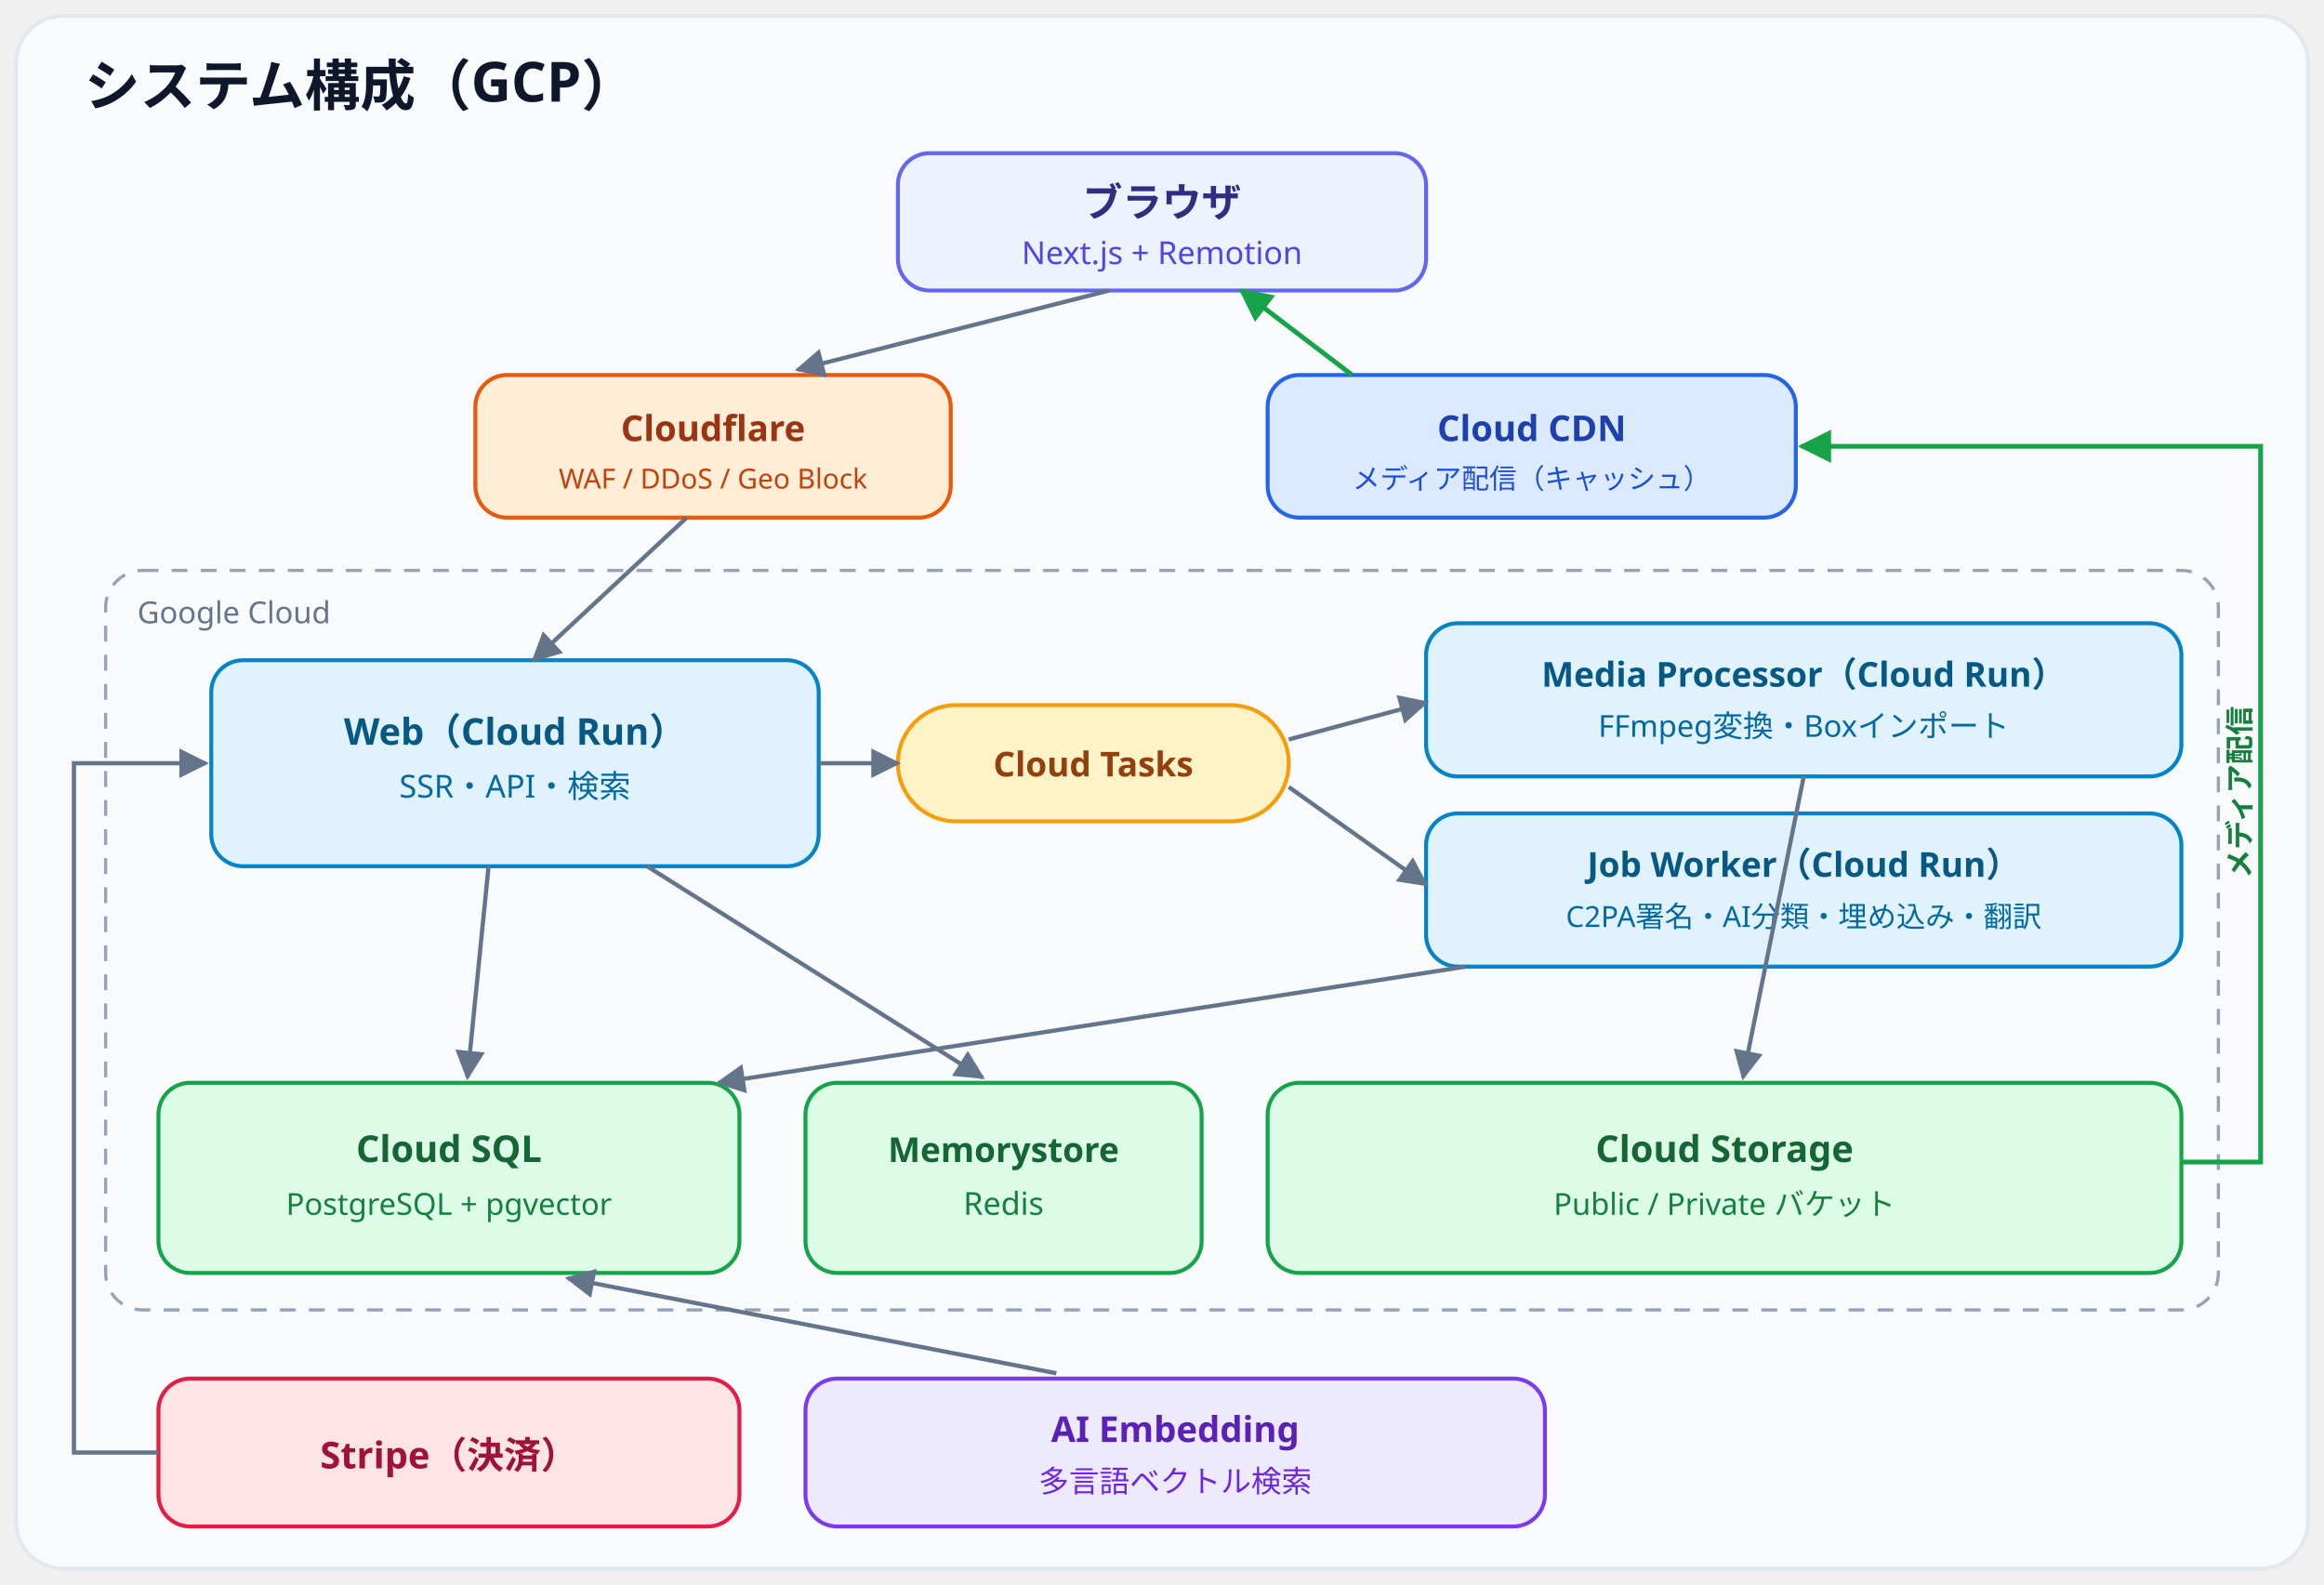
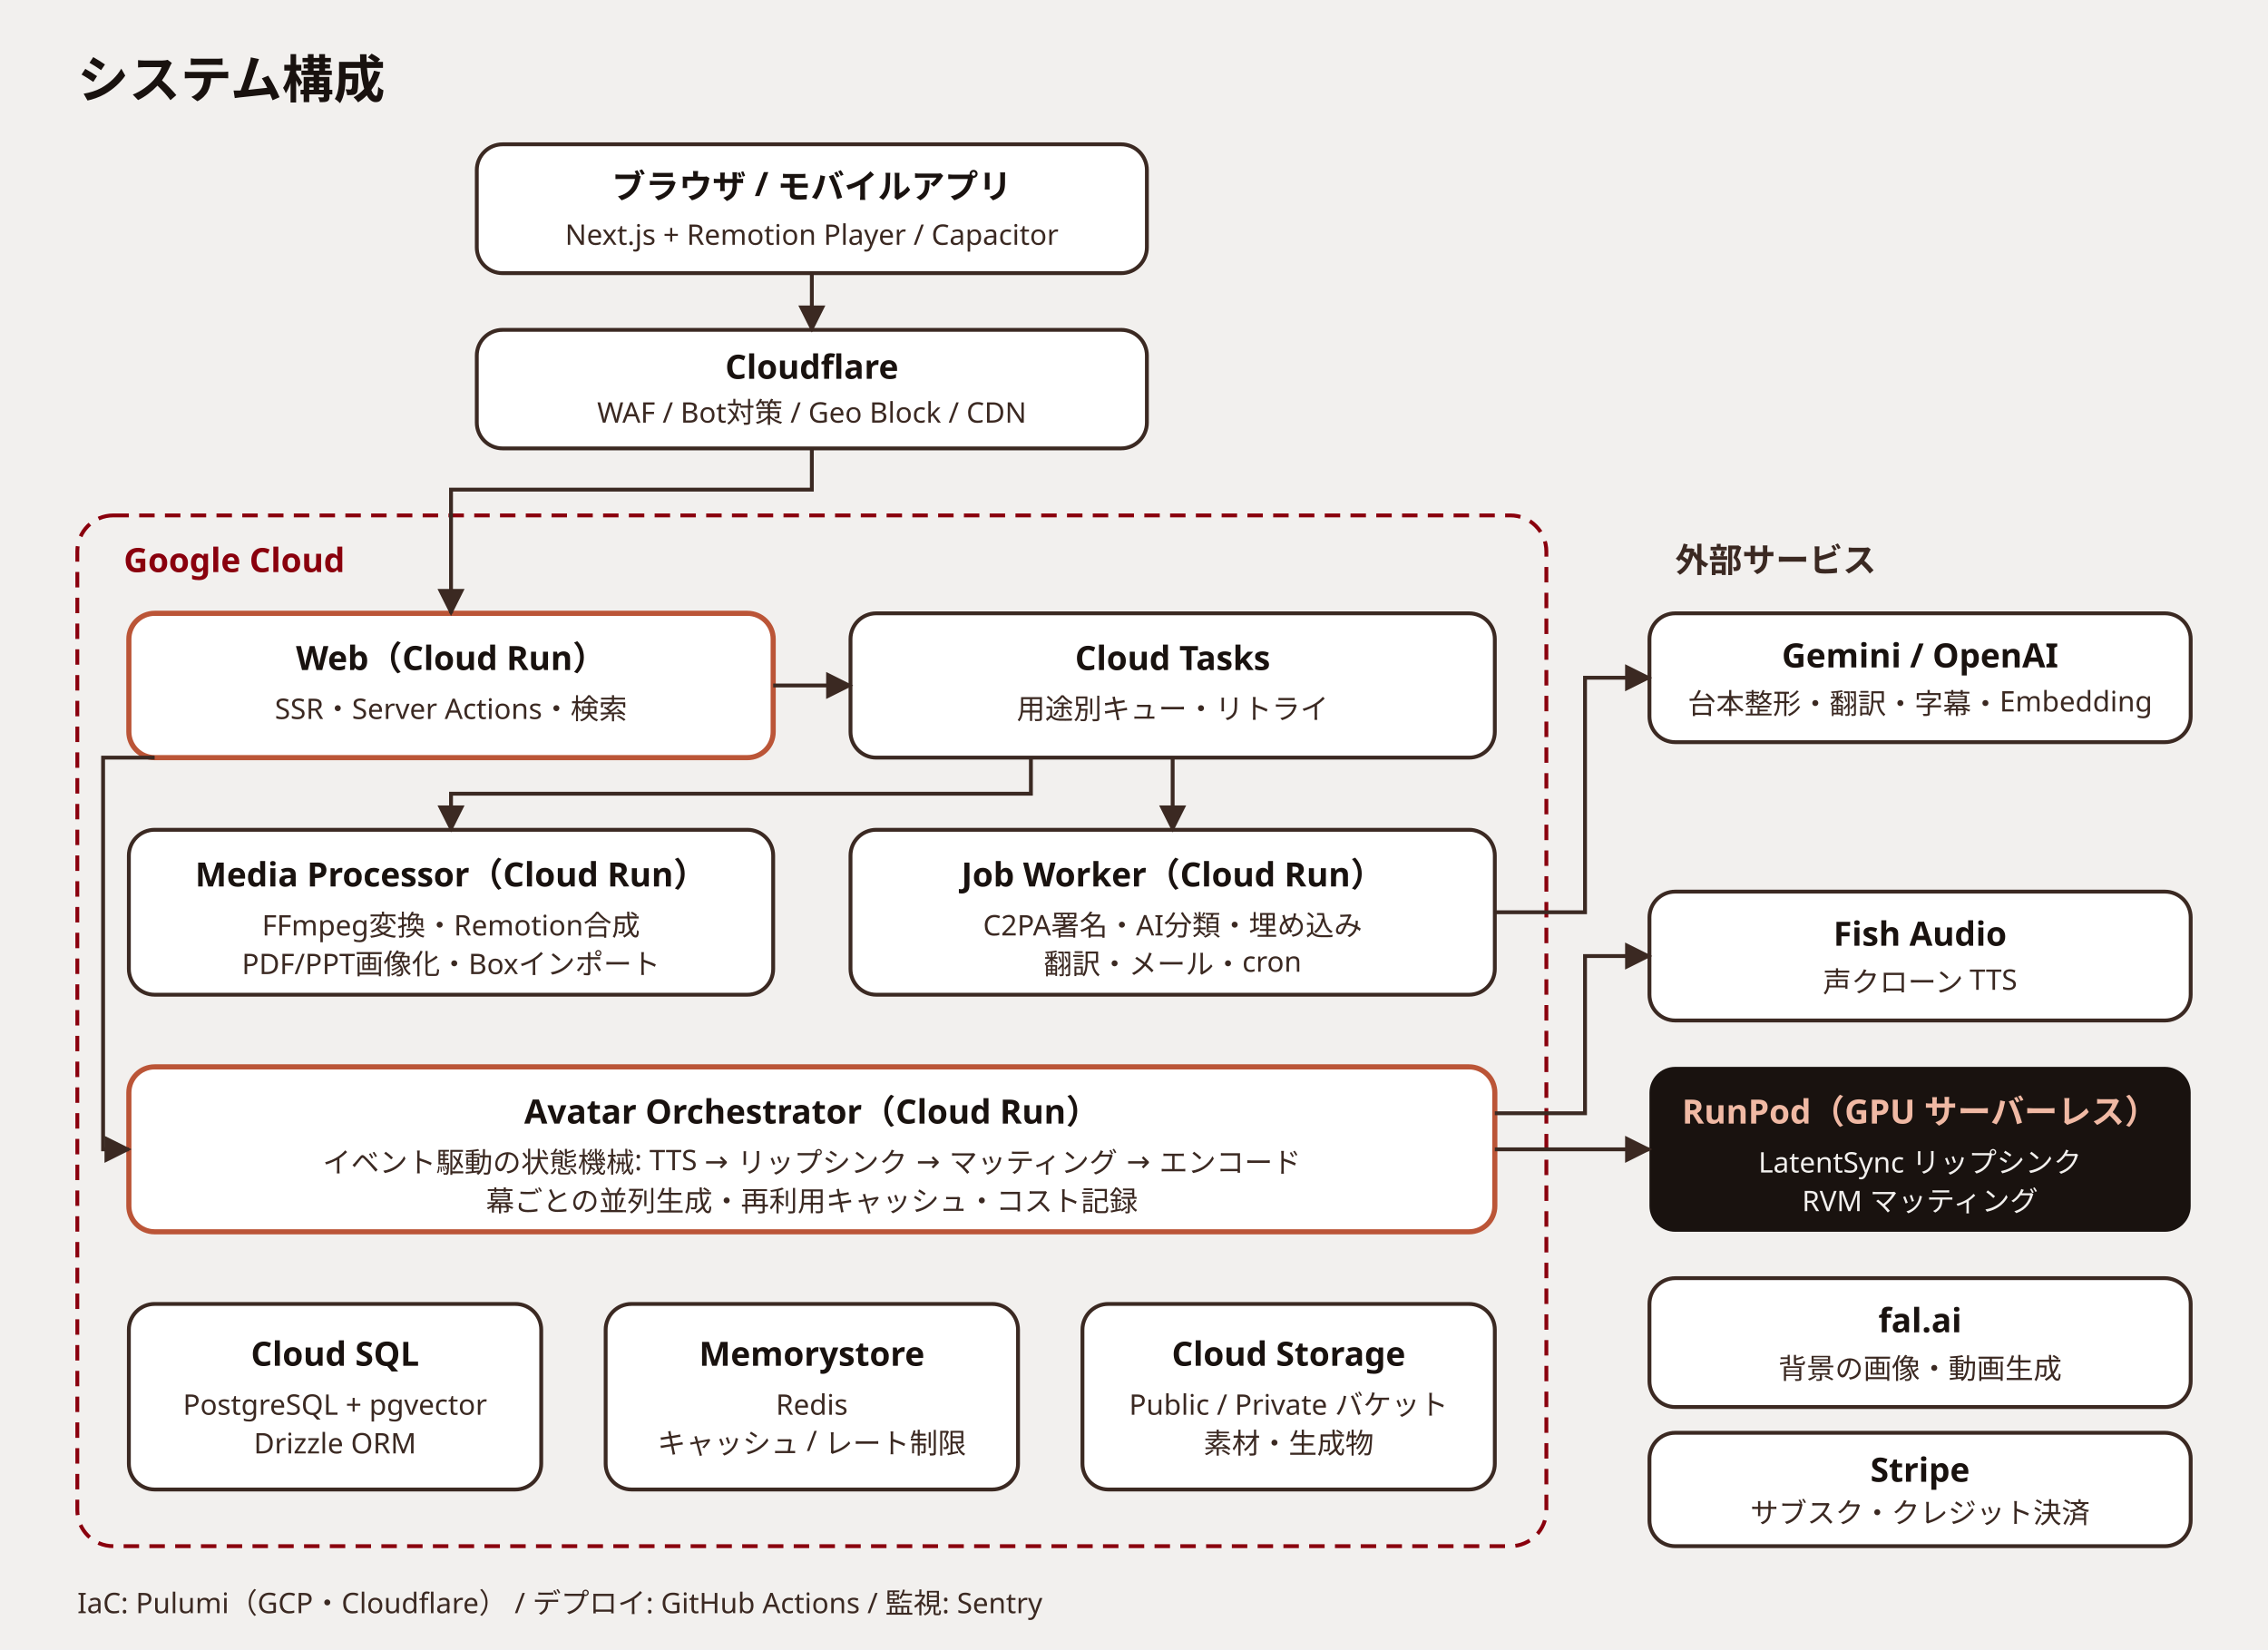
- <svg xmlns="http://www.w3.org/2000/svg" viewBox="0 0 880 600" font-family="'Hiragino Kaku Gothic ProN','Yu Gothic',sans-serif" role="img" aria-label="システム構成図">
+ <svg xmlns="http://www.w3.org/2000/svg" viewBox="0 0 880 640" font-family="'Hiragino Kaku Gothic ProN','Yu Gothic',sans-serif" role="img" aria-label="システム構成図">
+   <rect width="880" height="640" fill="#f2f0ee" />
  <defs>
-     <marker id="arr" viewBox="0 0 10 10" refX="9" refY="5" markerWidth="7" markerHeight="7" orient="auto-start-reverse">
-       <path d="M0 0 L10 5 L0 10 z" fill="#64748b" />
-     </marker>
-     <marker id="arrG" viewBox="0 0 10 10" refX="9" refY="5" markerWidth="7" markerHeight="7" orient="auto-start-reverse">
-       <path d="M0 0 L10 5 L0 10 z" fill="#16a34a" />
+     <marker id="arrow" viewBox="0 0 10 10" refX="9" refY="5" markerWidth="7" markerHeight="7" orient="auto-start-reverse">
+       <path d="M0 0 L10 5 L0 10 z" fill="#3b2922" />
    </marker>
  </defs>
-   <rect x="6" y="6" width="868" height="588" rx="18" fill="#f8fafc" stroke="#e2e8f0" stroke-width="1.5" />
-   <text x="32" y="40" font-size="21" font-weight="700" fill="#0f172a">システム構成（GCP）</text>
-   <rect x="340" y="58" width="200" height="52" rx="12" fill="#eef2ff" stroke="#6366f1" stroke-width="1.5" />
-   <text x="440" y="82" font-size="15" font-weight="700" fill="#312e81" text-anchor="middle">ブラウザ</text>
-   <text x="440" y="100" font-size="12" fill="#4f46e5" text-anchor="middle">Next.js + Remotion</text>
-   <rect x="180" y="142" width="180" height="54" rx="12" fill="#ffedd5" stroke="#ea580c" stroke-width="1.5" />
-   <text x="270" y="167" font-size="13.5" font-weight="700" fill="#9a3412" text-anchor="middle">Cloudflare</text>
-   <text x="270" y="185" font-size="10.5" fill="#c2410c" text-anchor="middle">WAF / DDoS / Geo Block</text>
-   <rect x="480" y="142" width="200" height="54" rx="12" fill="#dbeafe" stroke="#2563eb" stroke-width="1.5" />
-   <text x="580" y="167" font-size="13.5" font-weight="700" fill="#1e40af" text-anchor="middle">Cloud CDN</text>
-   <text x="580" y="185" font-size="10.5" fill="#1d4ed8" text-anchor="middle">メディア配信（キャッシュ）</text>
-   <rect x="40" y="216" width="800" height="280" rx="14" fill="none" stroke="#94a3b8" stroke-width="1.2" stroke-dasharray="6 5" />
-   <text x="52" y="236" font-size="11.5" fill="#64748b">Google Cloud</text>
-   <rect x="80" y="250" width="230" height="78" rx="12" fill="#e0f2fe" stroke="#0284c7" stroke-width="1.5" />
-   <text x="195" y="282" font-size="14" font-weight="700" fill="#075985" text-anchor="middle">Web（Cloud Run）</text>
-   <text x="195" y="302" font-size="12" fill="#0369a1" text-anchor="middle">SSR・API・検索</text>
-   <rect x="340" y="267" width="148" height="44" rx="22" fill="#fef3c7" stroke="#f59e0b" stroke-width="1.5" />
-   <text x="414" y="294" font-size="13" font-weight="700" fill="#92400e" text-anchor="middle">Cloud Tasks</text>
-   <rect x="540" y="236" width="286" height="58" rx="12" fill="#e0f2fe" stroke="#0284c7" stroke-width="1.5" />
-   <text x="683" y="260" font-size="13" font-weight="700" fill="#075985" text-anchor="middle">Media Processor（Cloud Run）</text>
-   <text x="683" y="279" font-size="11.5" fill="#0369a1" text-anchor="middle">FFmpeg変換・Boxインポート</text>
-   <rect x="540" y="308" width="286" height="58" rx="12" fill="#e0f2fe" stroke="#0284c7" stroke-width="1.5" />
-   <text x="683" y="332" font-size="13" font-weight="700" fill="#075985" text-anchor="middle">Job Worker（Cloud Run）</text>
-   <text x="683" y="351" font-size="11" fill="#0369a1" text-anchor="middle">C2PA署名・AI分類・埋め込み・翻訳</text>
-   <rect x="60" y="410" width="220" height="72" rx="12" fill="#dcfce7" stroke="#16a34a" stroke-width="1.5" />
-   <text x="170" y="440" font-size="14" font-weight="700" fill="#166534" text-anchor="middle">Cloud SQL</text>
-   <text x="170" y="460" font-size="11.5" fill="#15803d" text-anchor="middle">PostgreSQL + pgvector</text>
-   <rect x="305" y="410" width="150" height="72" rx="12" fill="#dcfce7" stroke="#16a34a" stroke-width="1.5" />
-   <text x="380" y="440" font-size="13" font-weight="700" fill="#166534" text-anchor="middle">Memorystore</text>
-   <text x="380" y="460" font-size="12" fill="#15803d" text-anchor="middle">Redis</text>
-   <rect x="480" y="410" width="346" height="72" rx="12" fill="#dcfce7" stroke="#16a34a" stroke-width="1.5" />
-   <text x="653" y="440" font-size="14" font-weight="700" fill="#166534" text-anchor="middle">Cloud Storage</text>
-   <text x="653" y="460" font-size="11.5" fill="#15803d" text-anchor="middle">Public / Private バケット</text>
-   <rect x="60" y="522" width="220" height="56" rx="12" fill="#ffe4e6" stroke="#e11d48" stroke-width="1.5" />
-   <text x="170" y="556" font-size="14" font-weight="700" fill="#9f1239" text-anchor="middle">Stripe（決済）</text>
-   <rect x="305" y="522" width="280" height="56" rx="12" fill="#ede9fe" stroke="#7c3aed" stroke-width="1.5" />
-   <text x="445" y="546" font-size="13.5" font-weight="700" fill="#5b21b6" text-anchor="middle">AI Embedding</text>
-   <text x="445" y="565" font-size="11.5" fill="#6d28d9" text-anchor="middle">多言語ベクトル検索</text>
-   <g fill="none" stroke="#64748b" stroke-width="1.6" marker-end="url(#arr)">
-     <path d="M420 110 L302 140" />
-     <path d="M260 196 L202 250" />
-     <path d="M310 289 L340 289" />
-     <path d="M488 280 L540 266" />
-     <path d="M488 298 L540 335" />
-     <path d="M185 328 L177 408" />
-     <path d="M245 328 L372 408" />
-     <path d="M683 294 L660 408" />
-     <path d="M555 366 L272 410" />
-     <path d="M400 520 L215 484" />
-     <path d="M60 550 L28 550 L28 289 L78 289" />
+   <text x="30" y="38" font-size="20" font-weight="700" fill="#19120f">システム構成</text>
+   <rect x="185" y="56" width="260" height="50" rx="10" fill="#ffffff" stroke="#3b2922" stroke-width="1.5" />
+   <text x="315" y="77" font-size="13" font-weight="700" fill="#19120f" text-anchor="middle">ブラウザ / モバイルアプリ</text>
+   <text x="315" y="95" font-size="11" fill="#3b2922" text-anchor="middle">Next.js + Remotion Player / Capacitor</text>
+   <rect x="185" y="128" width="260" height="46" rx="10" fill="#ffffff" stroke="#3b2922" stroke-width="1.5" />
+   <text x="315" y="147" font-size="13" font-weight="700" fill="#19120f" text-anchor="middle">Cloudflare</text>
+   <text x="315" y="164" font-size="11" fill="#3b2922" text-anchor="middle">WAF / Bot対策 / Geo Block / CDN</text>
+   <rect x="30" y="200" width="570" height="400" rx="14" fill="none" stroke="#8a000d" stroke-width="1.5" stroke-dasharray="6 4" />
+   <text x="48" y="222" font-size="13" font-weight="700" fill="#8a000d">Google Cloud</text>
+   <rect x="50" y="238" width="250" height="56" rx="10" fill="#ffffff" stroke="#bb5537" stroke-width="2" />
+   <text x="175" y="260" font-size="13" font-weight="700" fill="#19120f" text-anchor="middle">Web（Cloud Run）</text>
+   <text x="175" y="279" font-size="11" fill="#3b2922" text-anchor="middle">SSR・Server Actions・検索</text>
+   <rect x="330" y="238" width="250" height="56" rx="10" fill="#ffffff" stroke="#3b2922" stroke-width="1.5" />
+   <text x="455" y="260" font-size="13" font-weight="700" fill="#19120f" text-anchor="middle">Cloud Tasks</text>
+   <text x="455" y="279" font-size="11" fill="#3b2922" text-anchor="middle">用途別キュー・リトライ</text>
+   <rect x="50" y="322" width="250" height="64" rx="10" fill="#ffffff" stroke="#3b2922" stroke-width="1.5" />
+   <text x="175" y="344" font-size="13" font-weight="700" fill="#19120f" text-anchor="middle">Media Processor（Cloud Run）</text>
+   <text x="175" y="363" font-size="11" fill="#3b2922" text-anchor="middle">FFmpeg変換・Remotion合成</text>
+   <text x="175" y="378" font-size="11" fill="#3b2922" text-anchor="middle">PDF/PPT画像化・Boxインポート</text>
+   <rect x="330" y="322" width="250" height="64" rx="10" fill="#ffffff" stroke="#3b2922" stroke-width="1.5" />
+   <text x="455" y="344" font-size="13" font-weight="700" fill="#19120f" text-anchor="middle">Job Worker（Cloud Run）</text>
+   <text x="455" y="363" font-size="11" fill="#3b2922" text-anchor="middle">C2PA署名・AI分類・埋め込み</text>
+   <text x="455" y="378" font-size="11" fill="#3b2922" text-anchor="middle">翻訳・メール・cron</text>
+   <rect x="50" y="414" width="530" height="64" rx="10" fill="#ffffff" stroke="#bb5537" stroke-width="2" />
+   <text x="315" y="436" font-size="13" font-weight="700" fill="#19120f" text-anchor="middle">Avatar Orchestrator（Cloud Run）</text>
+   <text x="315" y="455" font-size="11" fill="#3b2922" text-anchor="middle">イベント駆動の状態機械: TTS → リップシンク → マッティング → エンコード</text>
+   <text x="315" y="470" font-size="11" fill="#3b2922" text-anchor="middle">幕ごとの並列生成・再利用キャッシュ・コスト記録</text>
+   <rect x="50" y="506" width="160" height="72" rx="10" fill="#ffffff" stroke="#3b2922" stroke-width="1.5" />
+   <text x="130" y="530" font-size="13" font-weight="700" fill="#19120f" text-anchor="middle">Cloud SQL</text>
+   <text x="130" y="549" font-size="11" fill="#3b2922" text-anchor="middle">PostgreSQL + pgvector</text>
+   <text x="130" y="564" font-size="11" fill="#3b2922" text-anchor="middle">Drizzle ORM</text>
+   <rect x="235" y="506" width="160" height="72" rx="10" fill="#ffffff" stroke="#3b2922" stroke-width="1.5" />
+   <text x="315" y="530" font-size="13" font-weight="700" fill="#19120f" text-anchor="middle">Memorystore</text>
+   <text x="315" y="549" font-size="11" fill="#3b2922" text-anchor="middle">Redis</text>
+   <text x="315" y="564" font-size="11" fill="#3b2922" text-anchor="middle">キャッシュ / レート制限</text>
+   <rect x="420" y="506" width="160" height="72" rx="10" fill="#ffffff" stroke="#3b2922" stroke-width="1.5" />
+   <text x="500" y="530" font-size="13" font-weight="700" fill="#19120f" text-anchor="middle">Cloud Storage</text>
+   <text x="500" y="549" font-size="11" fill="#3b2922" text-anchor="middle">Public / Private バケット</text>
+   <text x="500" y="564" font-size="11" fill="#3b2922" text-anchor="middle">素材・生成物</text>
+   <text x="650" y="222" font-size="13" font-weight="700" fill="#3b2922">外部サービス</text>
+   <rect x="640" y="238" width="210" height="50" rx="10" fill="#ffffff" stroke="#3b2922" stroke-width="1.5" />
+   <text x="745" y="259" font-size="13" font-weight="700" fill="#19120f" text-anchor="middle">Gemini / OpenAI</text>
+   <text x="745" y="277" font-size="11" fill="#3b2922" text-anchor="middle">台本整形・翻訳・字幕・Embedding</text>
+   <rect x="640" y="346" width="210" height="50" rx="10" fill="#ffffff" stroke="#3b2922" stroke-width="1.5" />
+   <text x="745" y="367" font-size="13" font-weight="700" fill="#19120f" text-anchor="middle">Fish Audio</text>
+   <text x="745" y="385" font-size="11" fill="#3b2922" text-anchor="middle">声クローン TTS</text>
+   <rect x="640" y="414" width="210" height="64" rx="10" fill="#19120f" />
+   <text x="745" y="436" font-size="13" font-weight="700" fill="#f0b9a4" text-anchor="middle">RunPod（GPU サーバーレス）</text>
+   <text x="745" y="455" font-size="11" fill="#f2f0ee" text-anchor="middle">LatentSync リップシンク</text>
+   <text x="745" y="470" font-size="11" fill="#f2f0ee" text-anchor="middle">RVM マッティング</text>
+   <rect x="640" y="496" width="210" height="50" rx="10" fill="#ffffff" stroke="#3b2922" stroke-width="1.5" />
+   <text x="745" y="517" font-size="13" font-weight="700" fill="#19120f" text-anchor="middle">fal.ai</text>
+   <text x="745" y="535" font-size="11" fill="#3b2922" text-anchor="middle">背景の画像・動画生成</text>
+   <rect x="640" y="556" width="210" height="44" rx="10" fill="#ffffff" stroke="#3b2922" stroke-width="1.5" />
+   <text x="745" y="575" font-size="13" font-weight="700" fill="#19120f" text-anchor="middle">Stripe</text>
+   <text x="745" y="591" font-size="11" fill="#3b2922" text-anchor="middle">サブスク・クレジット決済</text>
+   <g fill="none" stroke="#3b2922" stroke-width="1.5" marker-end="url(#arrow)">
+     <path d="M315 106 L315 128" />
+     <path d="M315 174 L315 190 L175 190 L175 238" />
+     <path d="M300 266 L330 266" />
+     <path d="M455 294 L455 322" />
+     <path d="M400 294 L400 308 L175 308 L175 322" />
+     <path d="M60 294 L40 294 L40 446 L50 446" />
+     <path d="M580 446 L640 446" />
+     <path d="M580 432 L615 432 L615 371 L640 371" />
+     <path d="M580 354 L615 354 L615 263 L640 263" />
  </g>
-   <g fill="none" stroke="#16a34a" stroke-width="1.8" marker-end="url(#arrG)">
-     <path d="M826 440 L856 440 L856 169 L682 169" />
-     <path d="M512 142 L470 110" />
-   </g>
-   <text x="852" y="300" font-size="11" font-weight="700" fill="#15803d" text-anchor="middle" transform="rotate(-90 852 300)">メディア配信</text>
+   <text x="30" y="626" font-size="11" fill="#3b2922">IaC: Pulumi（GCP・Cloudflare） / デプロイ: GitHub Actions / 監視: Sentry</text>
</svg>
